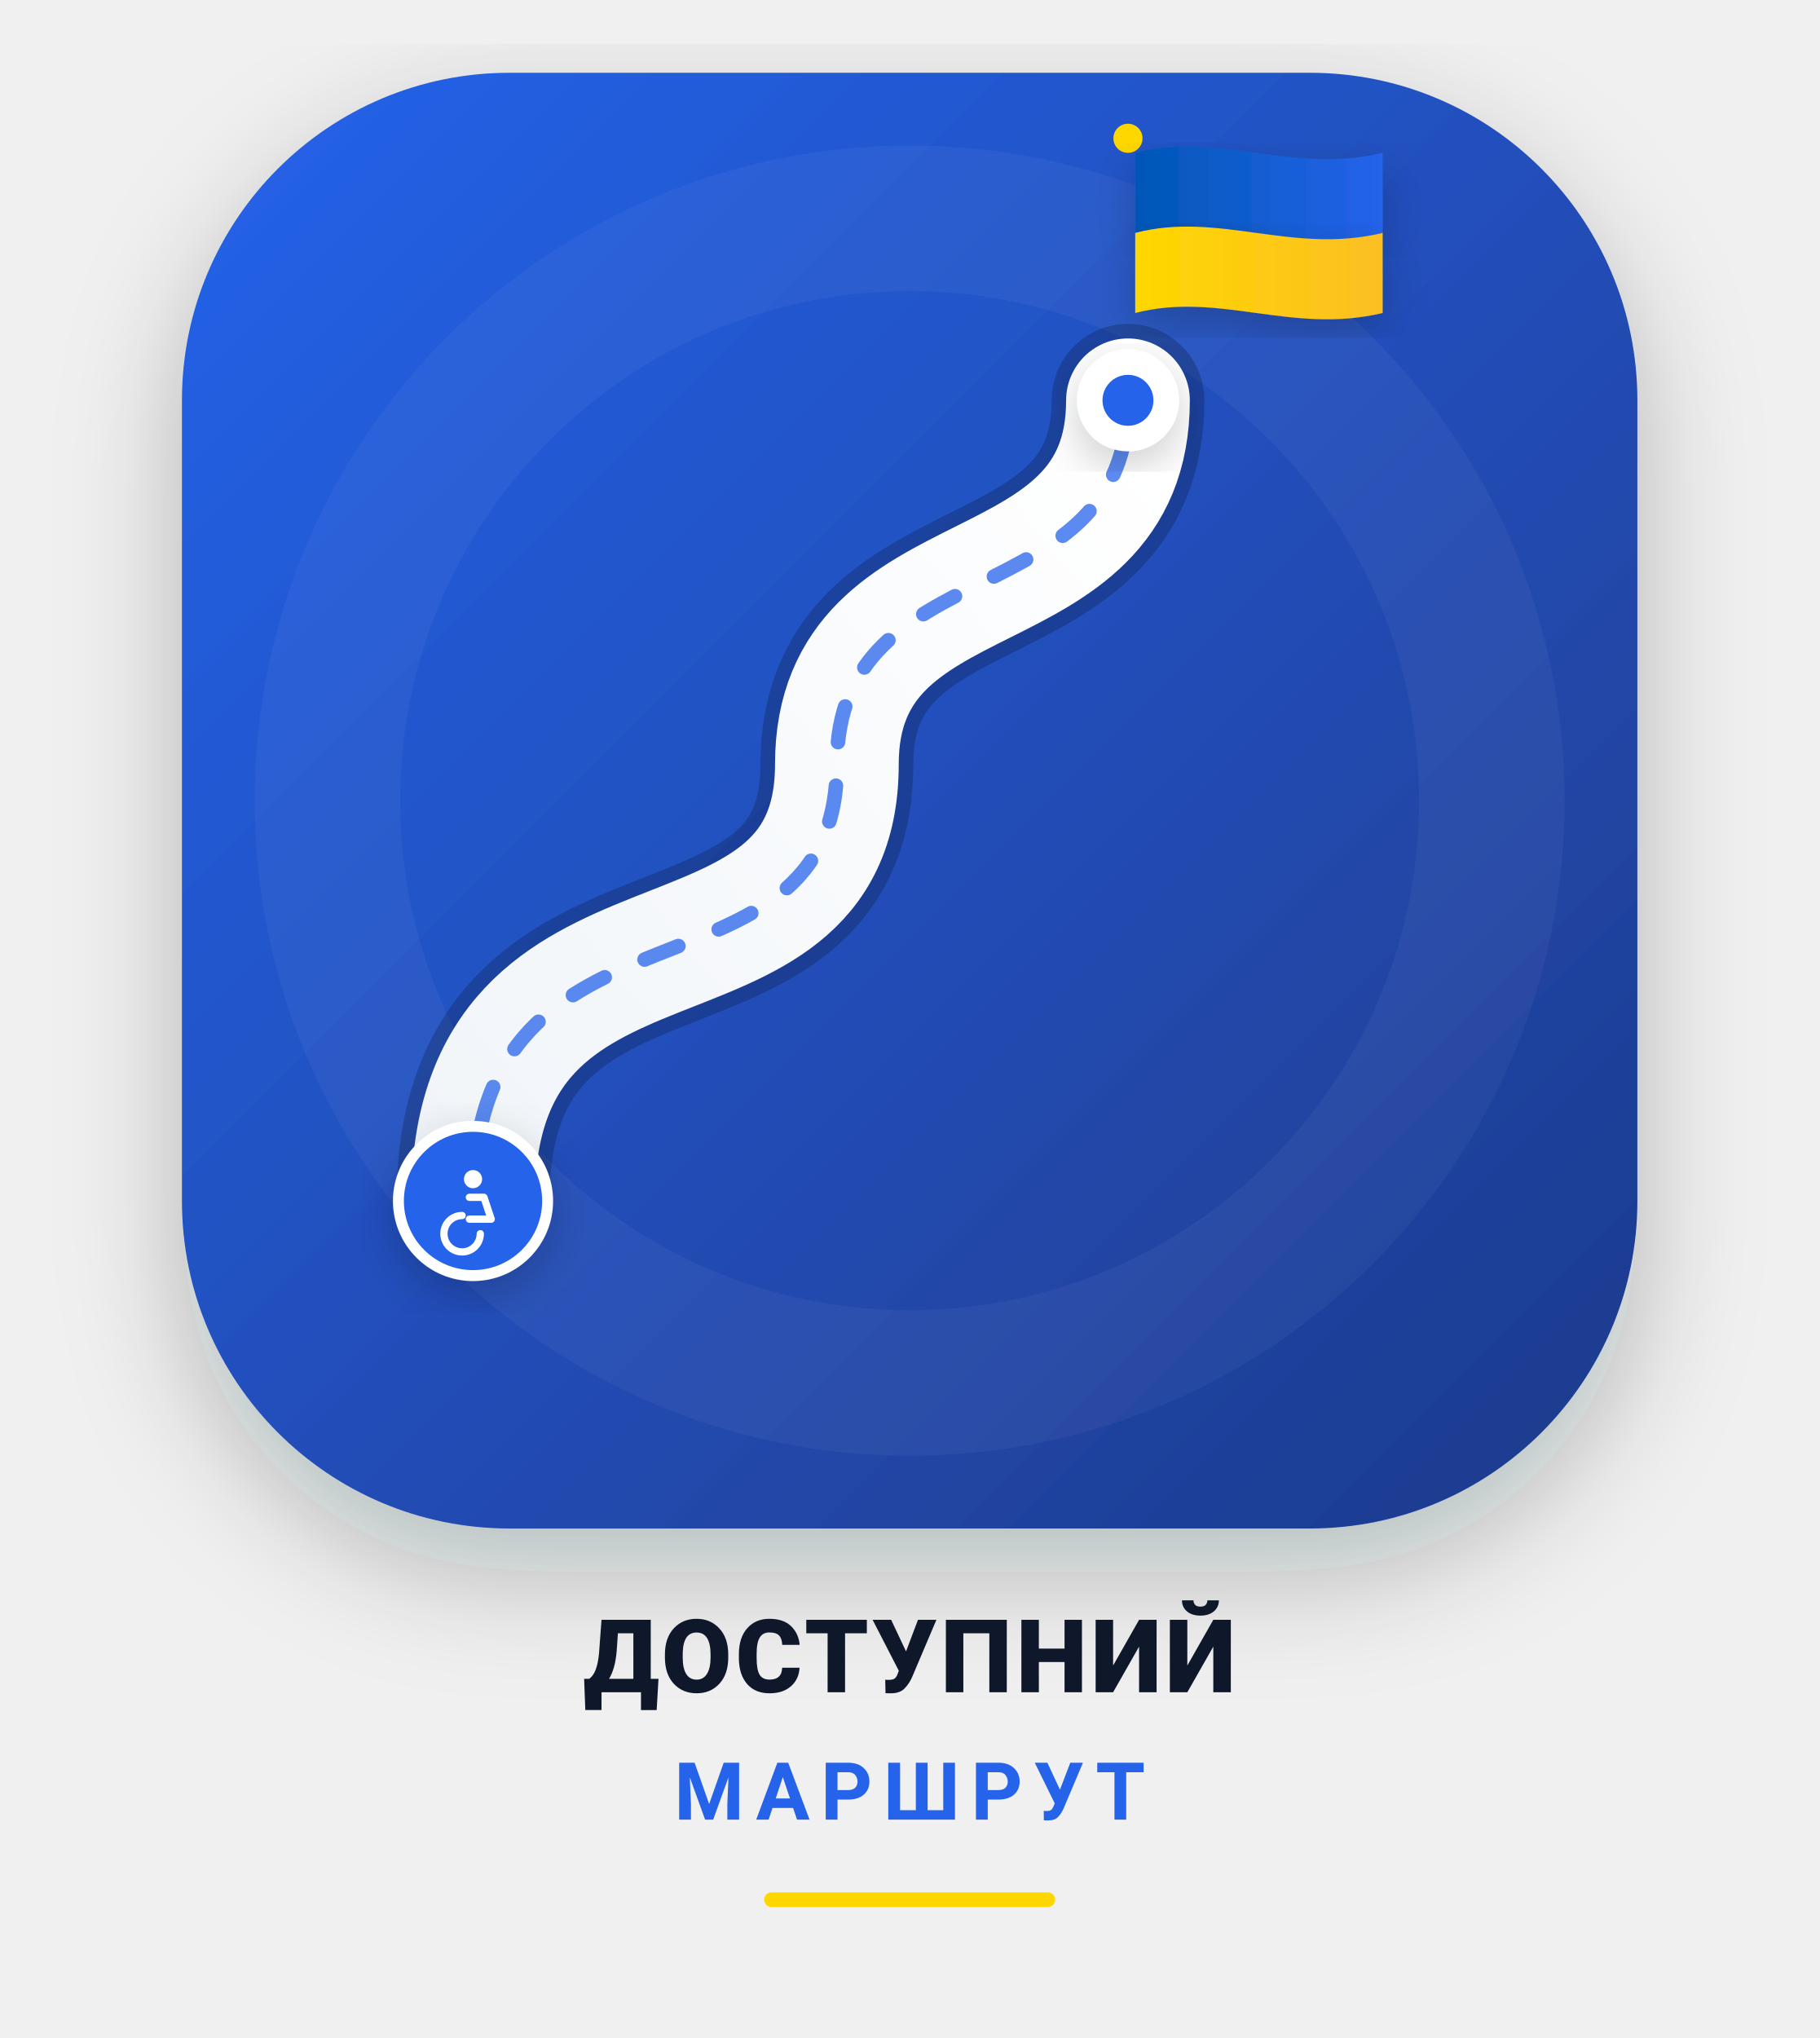
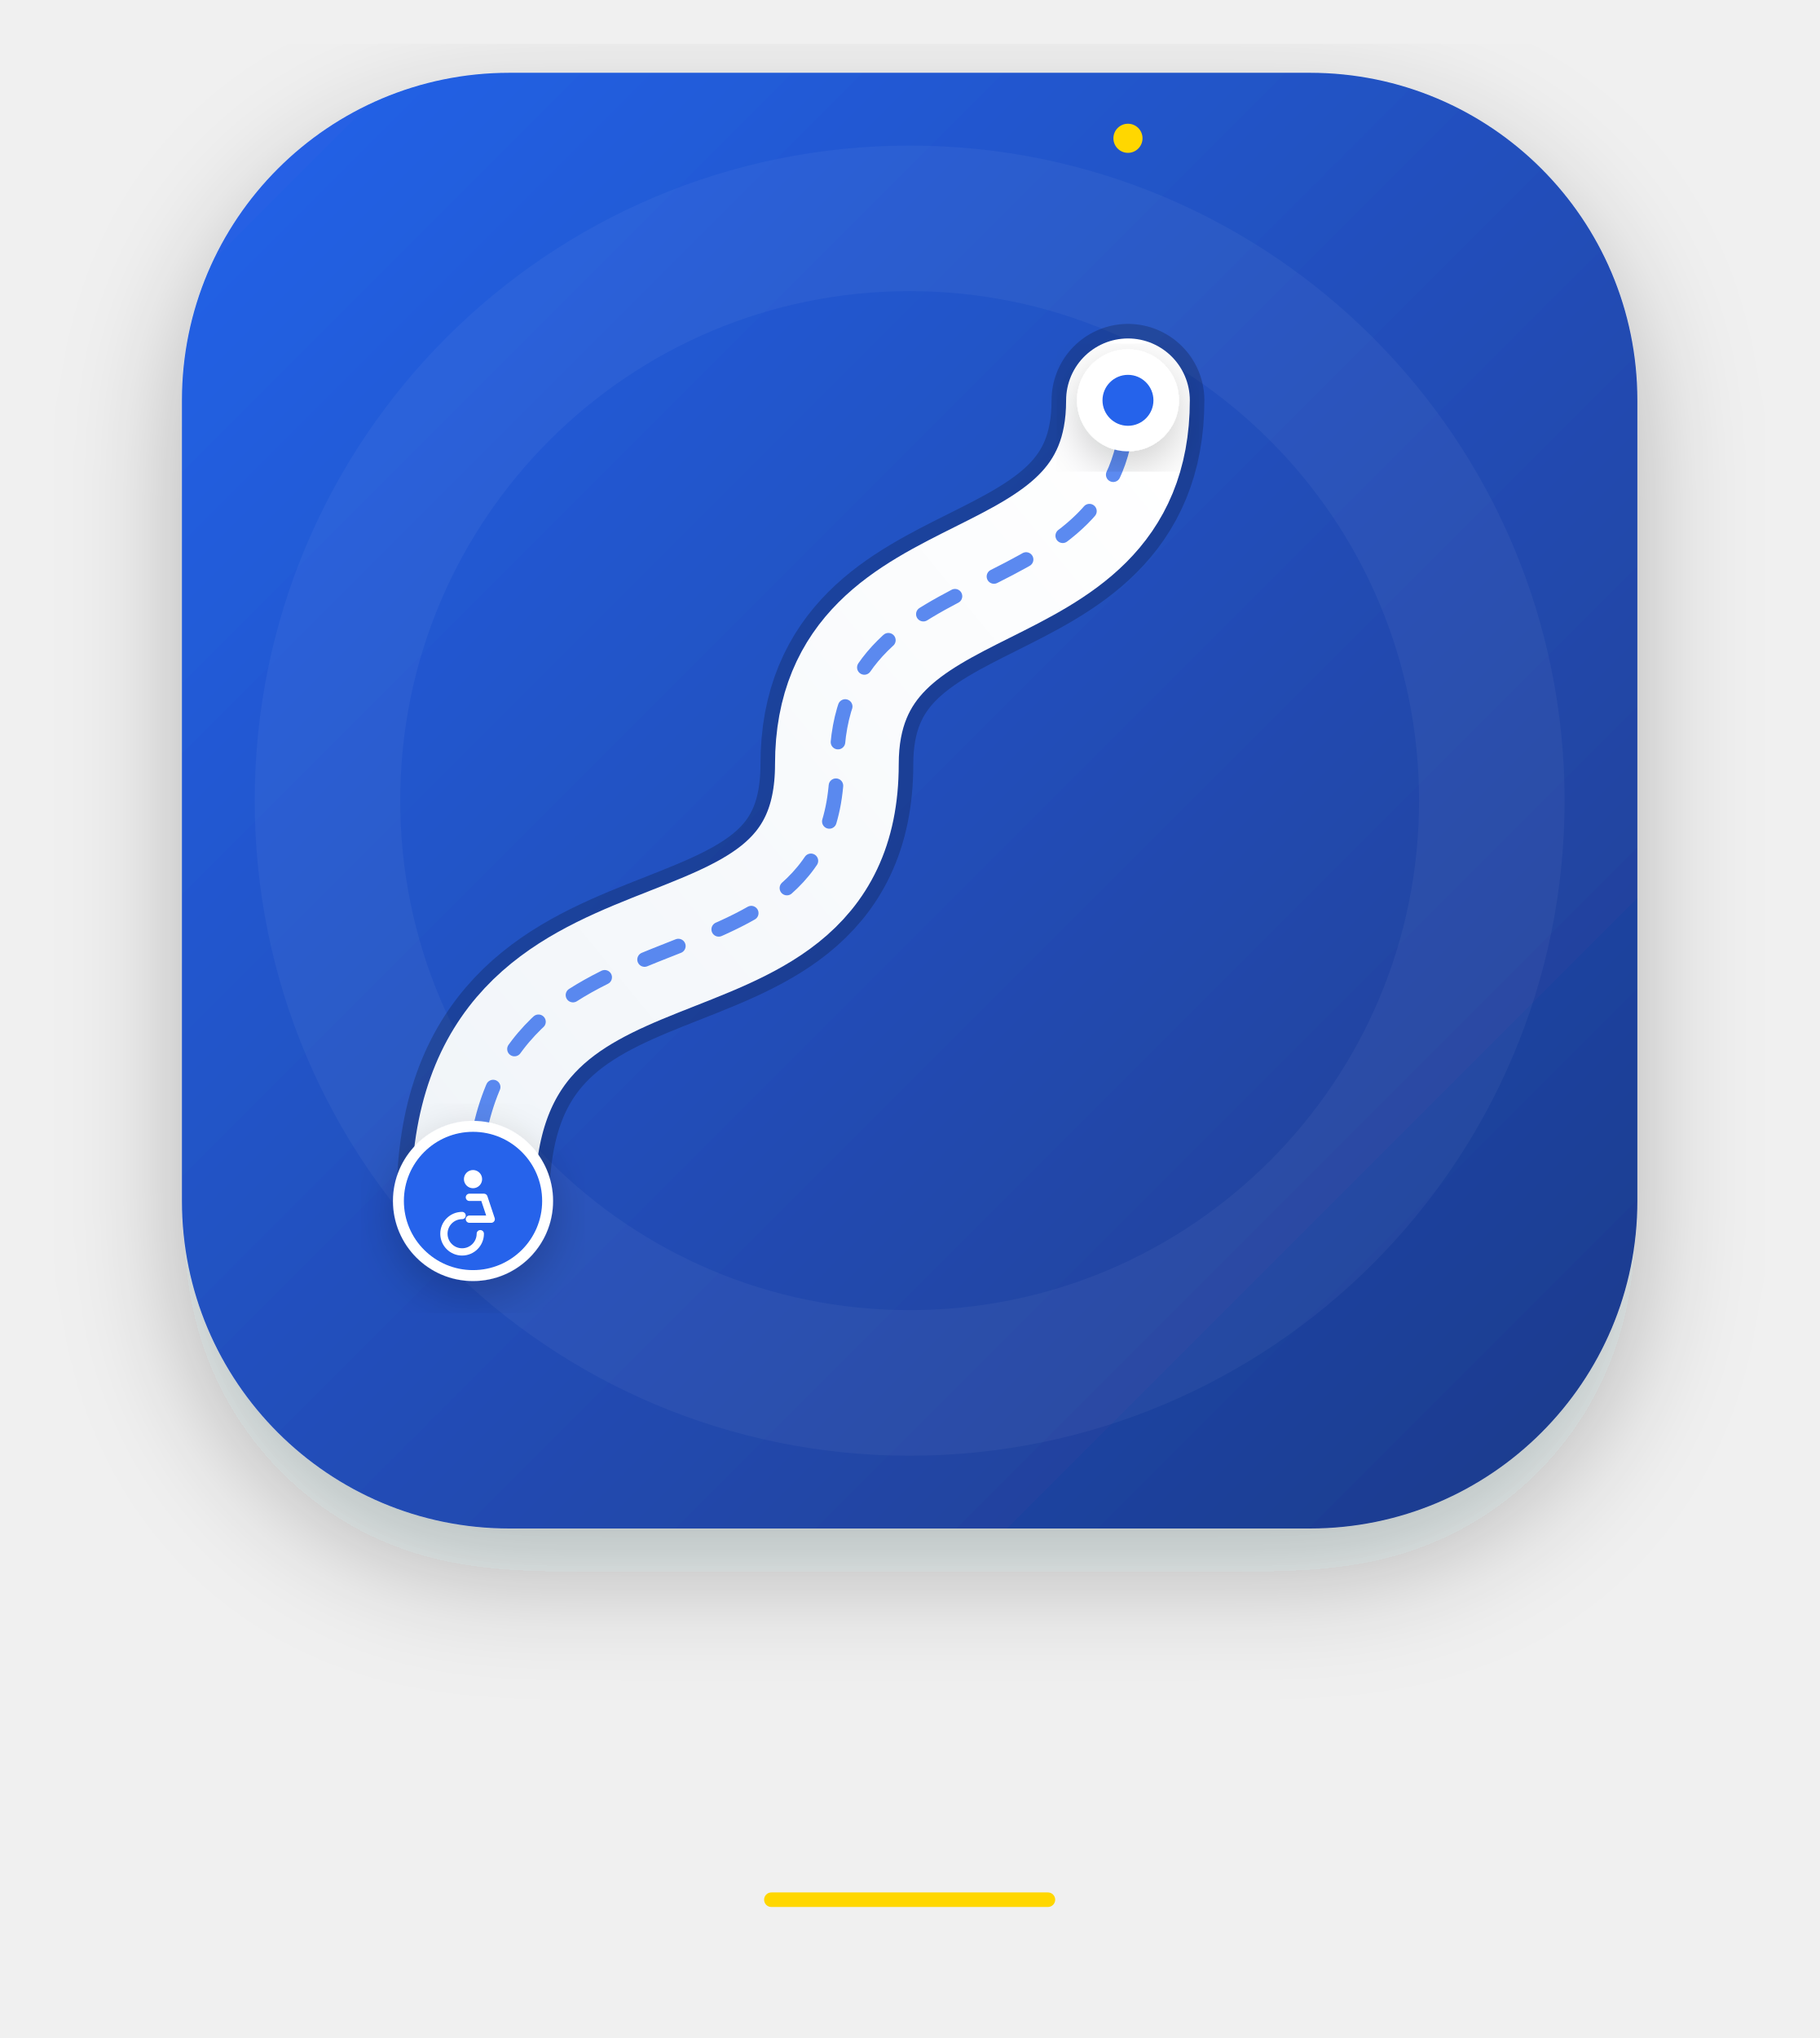
<svg xmlns="http://www.w3.org/2000/svg" viewBox="0 0 500 560" width="100%" height="100%">
  <defs>
    <linearGradient id="bgGrad" x1="0%" y1="0%" x2="100%" y2="100%">
      <stop offset="0%" stop-color="#2563EB" />
      <stop offset="100%" stop-color="#1E3A8A" />
    </linearGradient>
    <linearGradient id="pathGrad" x1="0%" y1="100%" x2="100%" y2="0%">
      <stop offset="0%" stop-color="#F1F5F9" />
      <stop offset="100%" stop-color="#FFFFFF" />
    </linearGradient>
    <linearGradient id="uaBlue" x1="0%" y1="0%" x2="100%" y2="0%">
      <stop offset="0%" stop-color="#0057B7" />
      <stop offset="100%" stop-color="#2563EB" />
    </linearGradient>
    <linearGradient id="uaYellow" x1="0%" y1="0%" x2="100%" y2="0%">
      <stop offset="0%" stop-color="#FFD700" />
      <stop offset="100%" stop-color="#FBBF24" />
    </linearGradient>
    <filter id="shadow" x="-20%" y="-20%" width="140%" height="140%">
      <feDropShadow dx="0" dy="12" stdDeviation="16" flood-color="#0F172A" flood-opacity="0.25" />
    </filter>
    <filter id="subtleShadow" x="-20%" y="-20%" width="140%" height="140%">
      <feDropShadow dx="0" dy="4" stdDeviation="6" flood-color="#000000" flood-opacity="0.2" />
    </filter>
  </defs>
  <rect x="50" y="20" width="400" height="400" rx="90" fill="url(#bgGrad)" filter="url(#shadow)" />
  <circle cx="250" cy="220" r="160" fill="none" stroke="#FFFFFF" stroke-opacity="0.04" stroke-width="40" />
  <path d="M 130 330 C 130 240, 230 280, 230 210 C 230 150, 310 170, 310 110" fill="none" stroke="#000000" stroke-opacity="0.2" stroke-width="42" stroke-linecap="round" />
  <path d="M 130 330 C 130 240, 230 280, 230 210 C 230 150, 310 170, 310 110" fill="none" stroke="url(#pathGrad)" stroke-width="34" stroke-linecap="round" />
  <path d="M 130 330 C 130 240, 230 280, 230 210 C 230 150, 310 170, 310 110" fill="none" stroke="#2563EB" stroke-width="4" stroke-linecap="round" stroke-dasharray="10 12" opacity="0.75" />
  <g transform="translate(130, 330)" filter="url(#subtleShadow)">
    <circle cx="0" cy="0" r="22" fill="#FFFFFF" />
    <circle cx="0" cy="0" r="19" fill="#2563EB" />
    <circle cx="0" cy="-6" r="2.5" fill="#FFFFFF" />
    <path d="M -1 -1 L 3 -1 L 5 5 L -1 5 M -3 4 A 5 5 0 1 0 2 9" fill="none" stroke="#FFFFFF" stroke-width="2" stroke-linecap="round" stroke-linejoin="round" />
  </g>
  <circle cx="310" cy="110" r="14" fill="#FFFFFF" filter="url(#subtleShadow)" />
  <circle cx="310" cy="110" r="7" fill="#2563EB" />
  <path d="M 310 110 L 310 40" stroke="#FFFFFF" stroke-width="4" stroke-linecap="round" filter="url(#subtleShadow)" />
  <circle cx="310" cy="38" r="4" fill="#FFD700" />
-   <path d="M 312 42 C 335 36, 355 48, 380 42 L 380 64 C 355 70, 335 58, 312 64 Z" fill="url(#uaBlue)" filter="url(#subtleShadow)" />
-   <path d="M 312 64 C 335 58, 355 70, 380 64 L 380 86 C 355 92, 335 80, 312 86 Z" fill="url(#uaYellow)" filter="url(#subtleShadow)" />
-   <text x="250" y="465" text-anchor="middle" font-family="system-ui, -apple-system, 'Segoe UI', Roboto, sans-serif" font-weight="800" font-size="28" fill="#0F172A" letter-spacing="1">
-     ДОСТУПНИЙ
-   </text>
-   <text x="250" y="500" text-anchor="middle" font-family="system-ui, -apple-system, 'Segoe UI', Roboto, sans-serif" font-weight="600" font-size="22" fill="#2563EB" letter-spacing="3">
-     МАРШРУТ
-   </text>
  <rect x="210" y="520" width="80" height="4" rx="2" fill="#FFD700" />
</svg>
